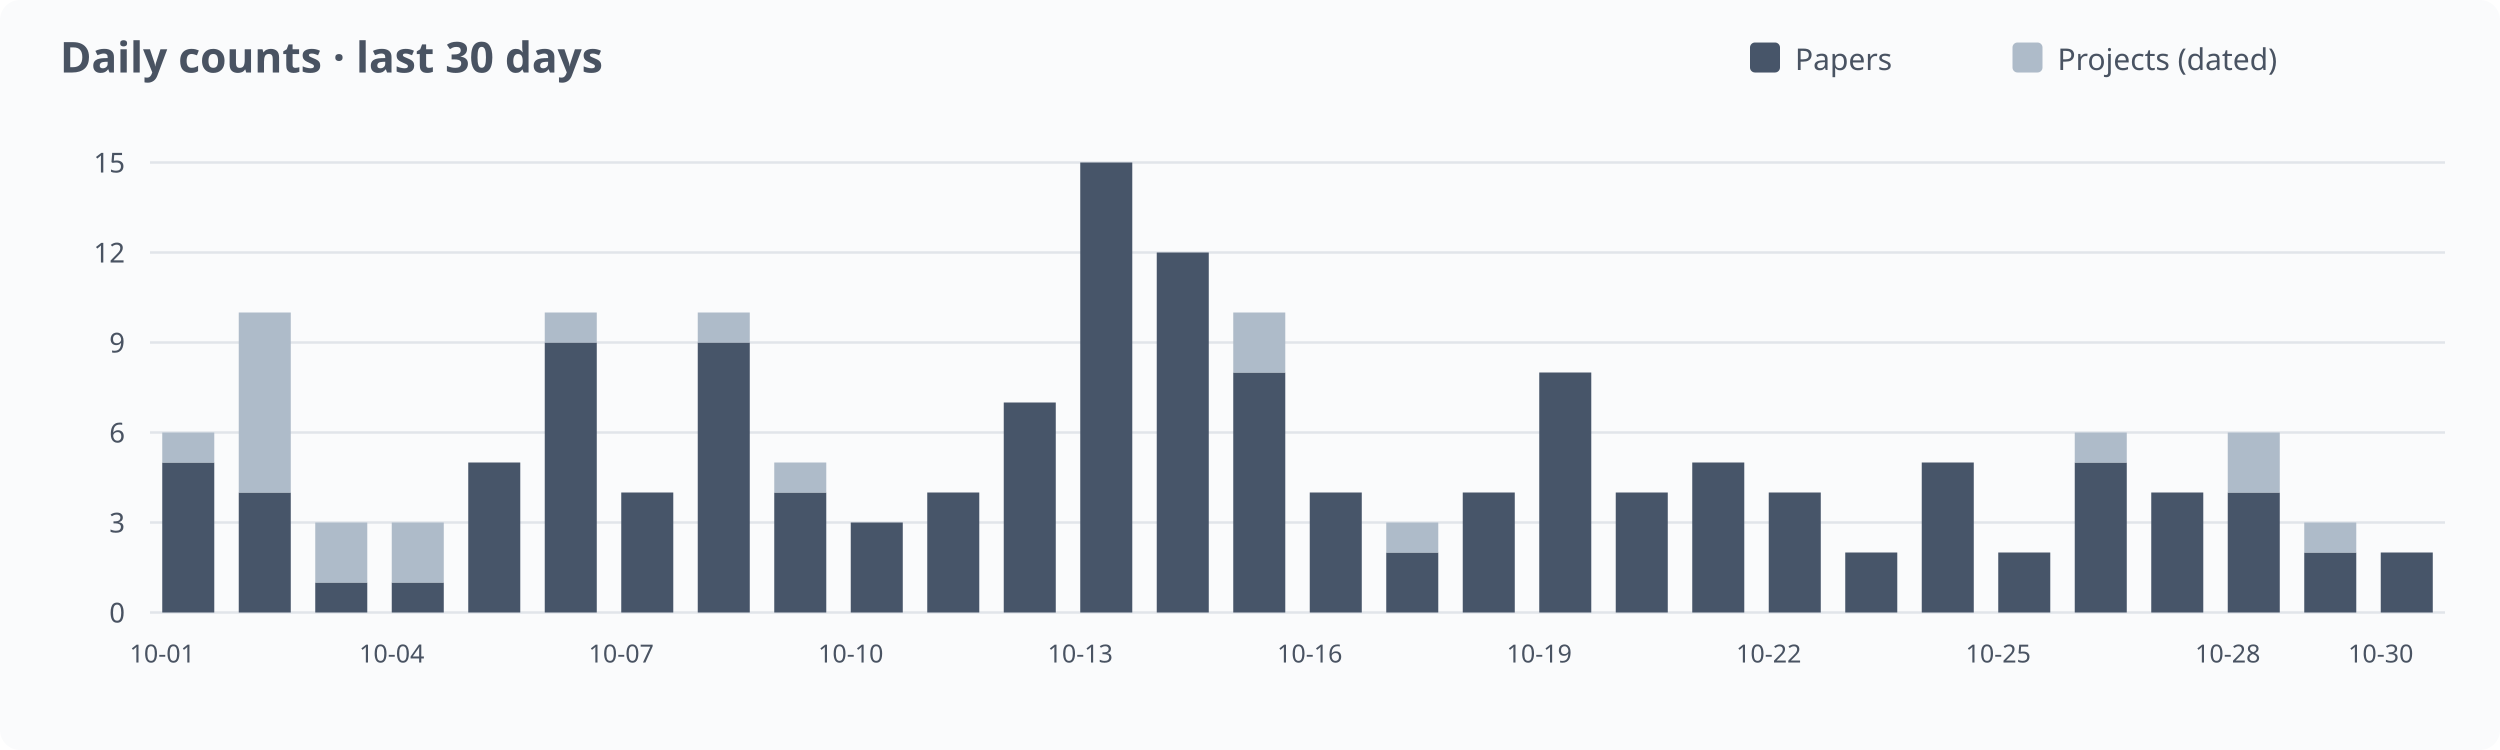
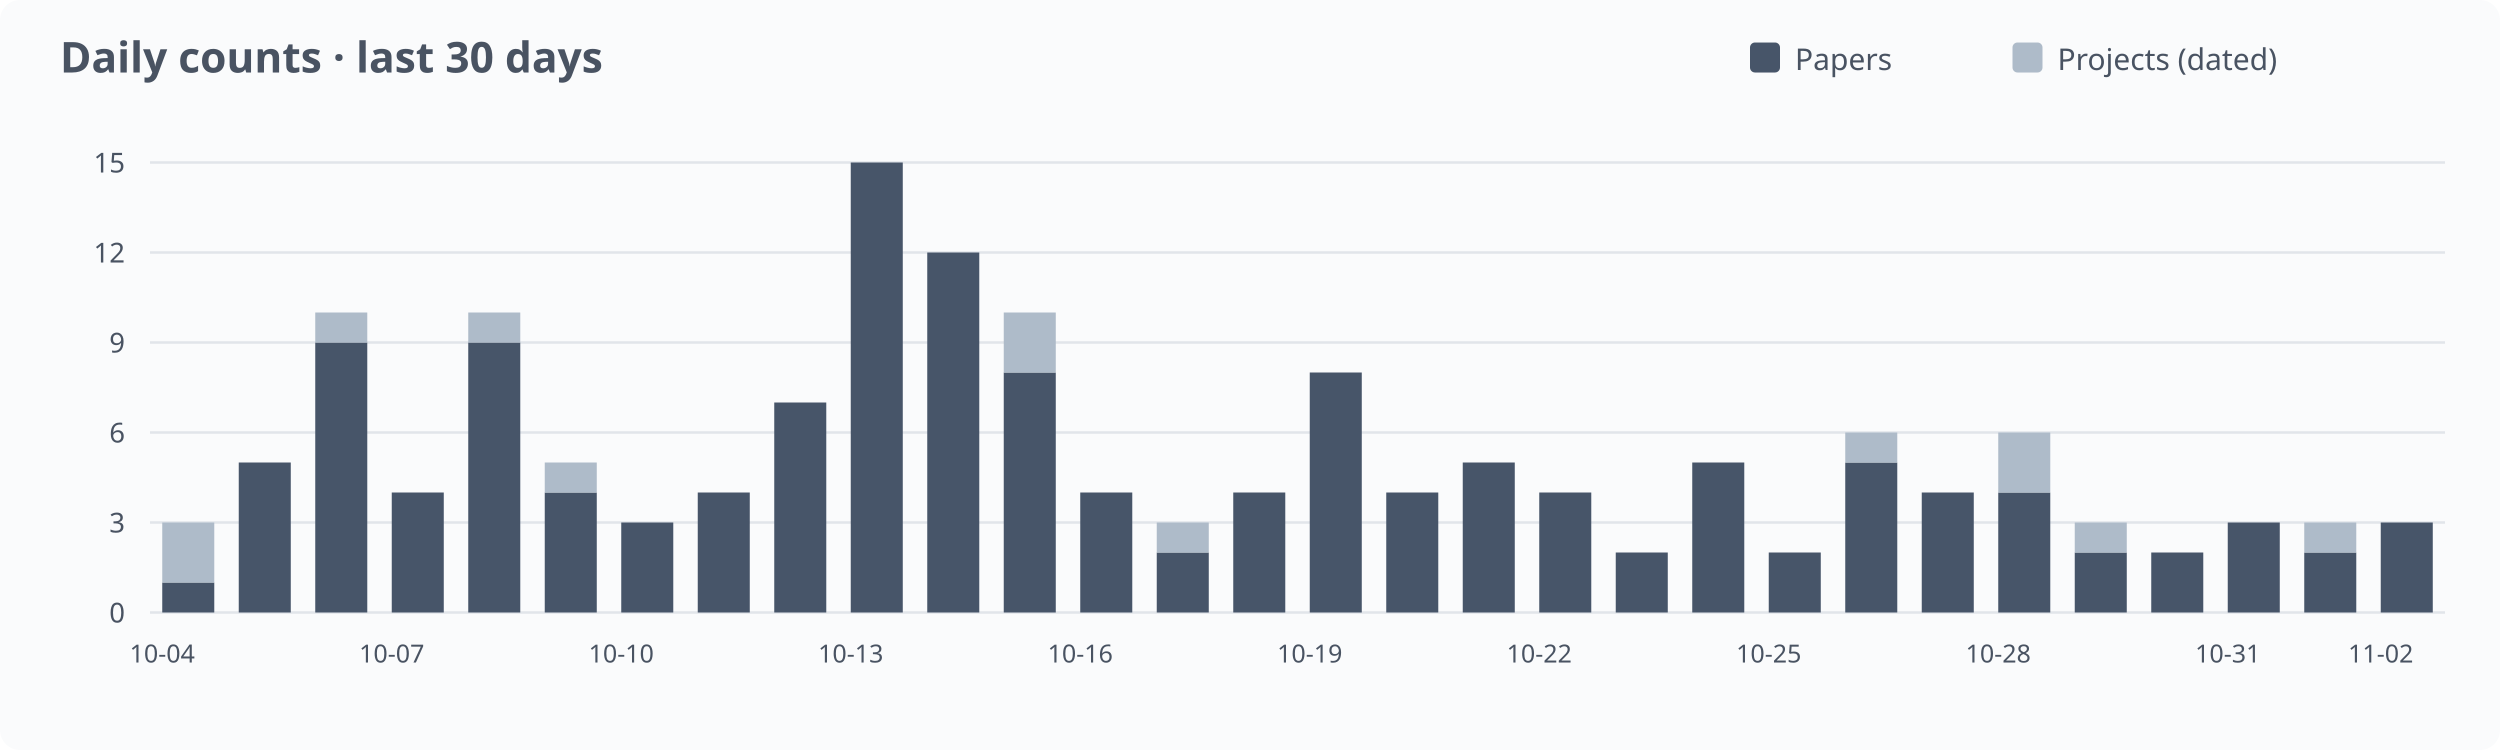
<svg xmlns="http://www.w3.org/2000/svg" width="1000" height="300" viewBox="0 0 1000 300" role="img" aria-labelledby="title desc">
  <rect width="100%" height="100%" rx="8" fill="#fafbfc" />
  <g font-family="system-ui,sans-serif" fill="#495362">
    <text x="24" y="29" font-size="17" font-weight="600">Daily counts · last 30 days</text>
    <rect x="700" y="17" width="12" height="12" rx="2" fill="#475569" />
    <text x="718" y="28" font-size="12">Papers</text>
    <rect x="805" y="17" width="12" height="12" rx="2" fill="#aebbc9" />
    <text x="823" y="28" font-size="12">Projects (dated)</text>
    <path d="M60 245.0H978" stroke="#e1e5ea" />
    <text x="50" y="249.0" text-anchor="end" font-size="11">0</text>
    <path d="M60 209.0H978" stroke="#e1e5ea" />
    <text x="50" y="213.0" text-anchor="end" font-size="11">3</text>
    <path d="M60 173.0H978" stroke="#e1e5ea" />
    <text x="50" y="177.0" text-anchor="end" font-size="11">6</text>
    <path d="M60 137.0H978" stroke="#e1e5ea" />
    <text x="50" y="141.0" text-anchor="end" font-size="11">9</text>
    <path d="M60 101.0H978" stroke="#e1e5ea" />
    <text x="50" y="105.0" text-anchor="end" font-size="11">12</text>
    <path d="M60 65.0H978" stroke="#e1e5ea" />
    <text x="50" y="69.0" text-anchor="end" font-size="11">15</text>
-     <rect x="64.90" y="185.00" width="20.81" height="60.00" fill="#475569" />
-     <rect x="64.90" y="173.00" width="20.81" height="12.00" fill="#aebbc9" />
-     <text x="64.90" y="265" text-anchor="middle" font-size="10">10-01</text>
-     <rect x="95.50" y="197.00" width="20.81" height="48.00" fill="#475569" />
-     <rect x="95.50" y="125.00" width="20.81" height="72.00" fill="#aebbc9" />
-     <rect x="126.10" y="233.00" width="20.81" height="12.00" fill="#475569" />
-     <rect x="126.10" y="209.00" width="20.81" height="24.00" fill="#aebbc9" />
-     <rect x="156.70" y="233.00" width="20.81" height="12.00" fill="#475569" />
-     <rect x="156.70" y="209.00" width="20.81" height="24.00" fill="#aebbc9" />
-     <text x="156.70" y="265" text-anchor="middle" font-size="10">10-04</text>
-     <rect x="187.30" y="185.00" width="20.81" height="60.00" fill="#475569" />
-     <rect x="187.30" y="185.00" width="20.81" height="0.00" fill="#aebbc9" />
-     <rect x="217.90" y="137.00" width="20.81" height="108.00" fill="#475569" />
-     <rect x="217.90" y="125.00" width="20.81" height="12.00" fill="#aebbc9" />
-     <rect x="248.50" y="197.00" width="20.81" height="48.00" fill="#475569" />
-     <rect x="248.50" y="197.00" width="20.81" height="0.00" fill="#aebbc9" />
-     <text x="248.50" y="265" text-anchor="middle" font-size="10">10-07</text>
-     <rect x="279.10" y="137.00" width="20.81" height="108.00" fill="#475569" />
-     <rect x="279.10" y="125.00" width="20.81" height="12.00" fill="#aebbc9" />
-     <rect x="309.70" y="197.00" width="20.81" height="48.00" fill="#475569" />
-     <rect x="309.70" y="185.00" width="20.81" height="12.00" fill="#aebbc9" />
-     <rect x="340.30" y="209.00" width="20.81" height="36.00" fill="#475569" />
-     <rect x="340.30" y="209.00" width="20.81" height="0.00" fill="#aebbc9" />
-     <text x="340.30" y="265" text-anchor="middle" font-size="10">10-10</text>
-     <rect x="370.90" y="197.00" width="20.81" height="48.00" fill="#475569" />
-     <rect x="370.90" y="197.00" width="20.81" height="0.00" fill="#aebbc9" />
-     <rect x="401.50" y="161.00" width="20.81" height="84.00" fill="#475569" />
-     <rect x="401.50" y="161.00" width="20.81" height="0.00" fill="#aebbc9" />
-     <rect x="432.10" y="65.00" width="20.81" height="180.00" fill="#475569" />
-     <rect x="432.10" y="65.00" width="20.81" height="0.00" fill="#aebbc9" />
-     <text x="432.10" y="265" text-anchor="middle" font-size="10">10-13</text>
-     <rect x="462.70" y="101.00" width="20.81" height="144.00" fill="#475569" />
-     <rect x="462.70" y="101.00" width="20.81" height="0.00" fill="#aebbc9" />
-     <rect x="493.30" y="149.00" width="20.81" height="96.00" fill="#475569" />
-     <rect x="493.30" y="125.00" width="20.81" height="24.00" fill="#aebbc9" />
-     <rect x="523.90" y="197.00" width="20.81" height="48.00" fill="#475569" />
-     <rect x="523.90" y="197.00" width="20.81" height="0.00" fill="#aebbc9" />
-     <text x="523.90" y="265" text-anchor="middle" font-size="10">10-16</text>
-     <rect x="554.50" y="221.00" width="20.81" height="24.00" fill="#475569" />
-     <rect x="554.50" y="209.00" width="20.81" height="12.00" fill="#aebbc9" />
-     <rect x="585.10" y="197.00" width="20.81" height="48.00" fill="#475569" />
-     <rect x="585.10" y="197.00" width="20.81" height="0.00" fill="#aebbc9" />
-     <rect x="615.70" y="149.00" width="20.81" height="96.00" fill="#475569" />
-     <rect x="615.70" y="149.00" width="20.81" height="0.00" fill="#aebbc9" />
-     <text x="615.70" y="265" text-anchor="middle" font-size="10">10-19</text>
-     <rect x="646.30" y="197.00" width="20.81" height="48.00" fill="#475569" />
-     <rect x="646.30" y="197.00" width="20.81" height="0.00" fill="#aebbc9" />
+     <rect x="64.90" y="233.00" width="20.81" height="12.00" fill="#475569" />
+     <rect x="64.90" y="209.00" width="20.81" height="24.00" fill="#aebbc9" />
+     <text x="64.90" y="265" text-anchor="middle" font-size="10">10-04</text>
+     <rect x="95.50" y="185.00" width="20.81" height="60.00" fill="#475569" />
+     <rect x="95.50" y="185.00" width="20.81" height="0.00" fill="#aebbc9" />
+     <rect x="126.10" y="137.00" width="20.81" height="108.00" fill="#475569" />
+     <rect x="126.10" y="125.00" width="20.81" height="12.00" fill="#aebbc9" />
+     <rect x="156.70" y="197.00" width="20.81" height="48.00" fill="#475569" />
+     <rect x="156.70" y="197.00" width="20.81" height="0.00" fill="#aebbc9" />
+     <text x="156.70" y="265" text-anchor="middle" font-size="10">10-07</text>
+     <rect x="187.30" y="137.00" width="20.81" height="108.00" fill="#475569" />
+     <rect x="187.30" y="125.00" width="20.81" height="12.00" fill="#aebbc9" />
+     <rect x="217.90" y="197.00" width="20.81" height="48.00" fill="#475569" />
+     <rect x="217.90" y="185.00" width="20.81" height="12.00" fill="#aebbc9" />
+     <rect x="248.50" y="209.00" width="20.81" height="36.00" fill="#475569" />
+     <rect x="248.50" y="209.00" width="20.81" height="0.00" fill="#aebbc9" />
+     <text x="248.50" y="265" text-anchor="middle" font-size="10">10-10</text>
+     <rect x="279.10" y="197.00" width="20.81" height="48.00" fill="#475569" />
+     <rect x="279.10" y="197.00" width="20.81" height="0.00" fill="#aebbc9" />
+     <rect x="309.70" y="161.00" width="20.81" height="84.00" fill="#475569" />
+     <rect x="309.70" y="161.00" width="20.81" height="0.00" fill="#aebbc9" />
+     <rect x="340.30" y="65.00" width="20.81" height="180.00" fill="#475569" />
+     <rect x="340.30" y="65.00" width="20.81" height="0.00" fill="#aebbc9" />
+     <text x="340.30" y="265" text-anchor="middle" font-size="10">10-13</text>
+     <rect x="370.90" y="101.00" width="20.81" height="144.00" fill="#475569" />
+     <rect x="370.90" y="101.00" width="20.81" height="0.00" fill="#aebbc9" />
+     <rect x="401.50" y="149.00" width="20.81" height="96.00" fill="#475569" />
+     <rect x="401.50" y="125.00" width="20.81" height="24.00" fill="#aebbc9" />
+     <rect x="432.10" y="197.00" width="20.81" height="48.00" fill="#475569" />
+     <rect x="432.10" y="197.00" width="20.81" height="0.00" fill="#aebbc9" />
+     <text x="432.10" y="265" text-anchor="middle" font-size="10">10-16</text>
+     <rect x="462.70" y="221.00" width="20.81" height="24.00" fill="#475569" />
+     <rect x="462.70" y="209.00" width="20.81" height="12.00" fill="#aebbc9" />
+     <rect x="493.30" y="197.00" width="20.81" height="48.00" fill="#475569" />
+     <rect x="493.30" y="197.00" width="20.81" height="0.00" fill="#aebbc9" />
+     <rect x="523.90" y="149.00" width="20.81" height="96.00" fill="#475569" />
+     <rect x="523.90" y="149.00" width="20.81" height="0.00" fill="#aebbc9" />
+     <text x="523.90" y="265" text-anchor="middle" font-size="10">10-19</text>
+     <rect x="554.50" y="197.00" width="20.81" height="48.00" fill="#475569" />
+     <rect x="554.50" y="197.00" width="20.81" height="0.00" fill="#aebbc9" />
+     <rect x="585.10" y="185.00" width="20.81" height="60.00" fill="#475569" />
+     <rect x="585.10" y="185.00" width="20.81" height="0.00" fill="#aebbc9" />
+     <rect x="615.70" y="197.00" width="20.81" height="48.00" fill="#475569" />
+     <rect x="615.70" y="197.00" width="20.81" height="0.00" fill="#aebbc9" />
+     <text x="615.70" y="265" text-anchor="middle" font-size="10">10-22</text>
+     <rect x="646.30" y="221.00" width="20.81" height="24.00" fill="#475569" />
+     <rect x="646.30" y="221.00" width="20.81" height="0.00" fill="#aebbc9" />
    <rect x="676.90" y="185.00" width="20.81" height="60.00" fill="#475569" />
    <rect x="676.90" y="185.00" width="20.81" height="0.00" fill="#aebbc9" />
-     <rect x="707.50" y="197.00" width="20.81" height="48.00" fill="#475569" />
-     <rect x="707.50" y="197.00" width="20.81" height="0.00" fill="#aebbc9" />
-     <text x="707.50" y="265" text-anchor="middle" font-size="10">10-22</text>
-     <rect x="738.10" y="221.00" width="20.81" height="24.00" fill="#475569" />
-     <rect x="738.10" y="221.00" width="20.81" height="0.00" fill="#aebbc9" />
-     <rect x="768.70" y="185.00" width="20.81" height="60.00" fill="#475569" />
-     <rect x="768.70" y="185.00" width="20.81" height="0.00" fill="#aebbc9" />
-     <rect x="799.30" y="221.00" width="20.81" height="24.00" fill="#475569" />
-     <rect x="799.30" y="221.00" width="20.81" height="0.00" fill="#aebbc9" />
-     <text x="799.30" y="265" text-anchor="middle" font-size="10">10-25</text>
-     <rect x="829.90" y="185.00" width="20.81" height="60.00" fill="#475569" />
-     <rect x="829.90" y="173.00" width="20.81" height="12.00" fill="#aebbc9" />
-     <rect x="860.50" y="197.00" width="20.81" height="48.00" fill="#475569" />
-     <rect x="860.50" y="197.00" width="20.81" height="0.00" fill="#aebbc9" />
-     <rect x="891.10" y="197.00" width="20.81" height="48.00" fill="#475569" />
-     <rect x="891.10" y="173.00" width="20.81" height="24.00" fill="#aebbc9" />
-     <text x="891.10" y="265" text-anchor="middle" font-size="10">10-28</text>
+     <rect x="707.50" y="221.00" width="20.81" height="24.00" fill="#475569" />
+     <rect x="707.50" y="221.00" width="20.81" height="0.00" fill="#aebbc9" />
+     <text x="707.50" y="265" text-anchor="middle" font-size="10">10-25</text>
+     <rect x="738.10" y="185.00" width="20.81" height="60.00" fill="#475569" />
+     <rect x="738.10" y="173.00" width="20.81" height="12.00" fill="#aebbc9" />
+     <rect x="768.70" y="197.00" width="20.81" height="48.00" fill="#475569" />
+     <rect x="768.70" y="197.00" width="20.81" height="0.00" fill="#aebbc9" />
+     <rect x="799.30" y="197.00" width="20.81" height="48.00" fill="#475569" />
+     <rect x="799.30" y="173.00" width="20.81" height="24.00" fill="#aebbc9" />
+     <text x="799.30" y="265" text-anchor="middle" font-size="10">10-28</text>
+     <rect x="829.90" y="221.00" width="20.81" height="24.00" fill="#475569" />
+     <rect x="829.90" y="209.00" width="20.81" height="12.00" fill="#aebbc9" />
+     <rect x="860.50" y="221.00" width="20.81" height="24.00" fill="#475569" />
+     <rect x="860.50" y="221.00" width="20.81" height="0.00" fill="#aebbc9" />
+     <rect x="891.10" y="209.00" width="20.81" height="36.00" fill="#475569" />
+     <rect x="891.10" y="209.00" width="20.81" height="0.00" fill="#aebbc9" />
+     <text x="891.10" y="265" text-anchor="middle" font-size="10">10-31</text>
    <rect x="921.70" y="221.00" width="20.81" height="24.00" fill="#475569" />
    <rect x="921.70" y="209.00" width="20.81" height="12.00" fill="#aebbc9" />
-     <rect x="952.30" y="221.00" width="20.81" height="24.00" fill="#475569" />
-     <rect x="952.30" y="221.00" width="20.81" height="0.00" fill="#aebbc9" />
-     <text x="952.30" y="265" text-anchor="middle" font-size="10">10-30</text>
+     <rect x="952.30" y="209.00" width="20.81" height="36.00" fill="#475569" />
+     <rect x="952.30" y="209.00" width="20.81" height="0.00" fill="#aebbc9" />
+     <text x="952.30" y="265" text-anchor="middle" font-size="10">11-02</text>
  </g>
</svg>
